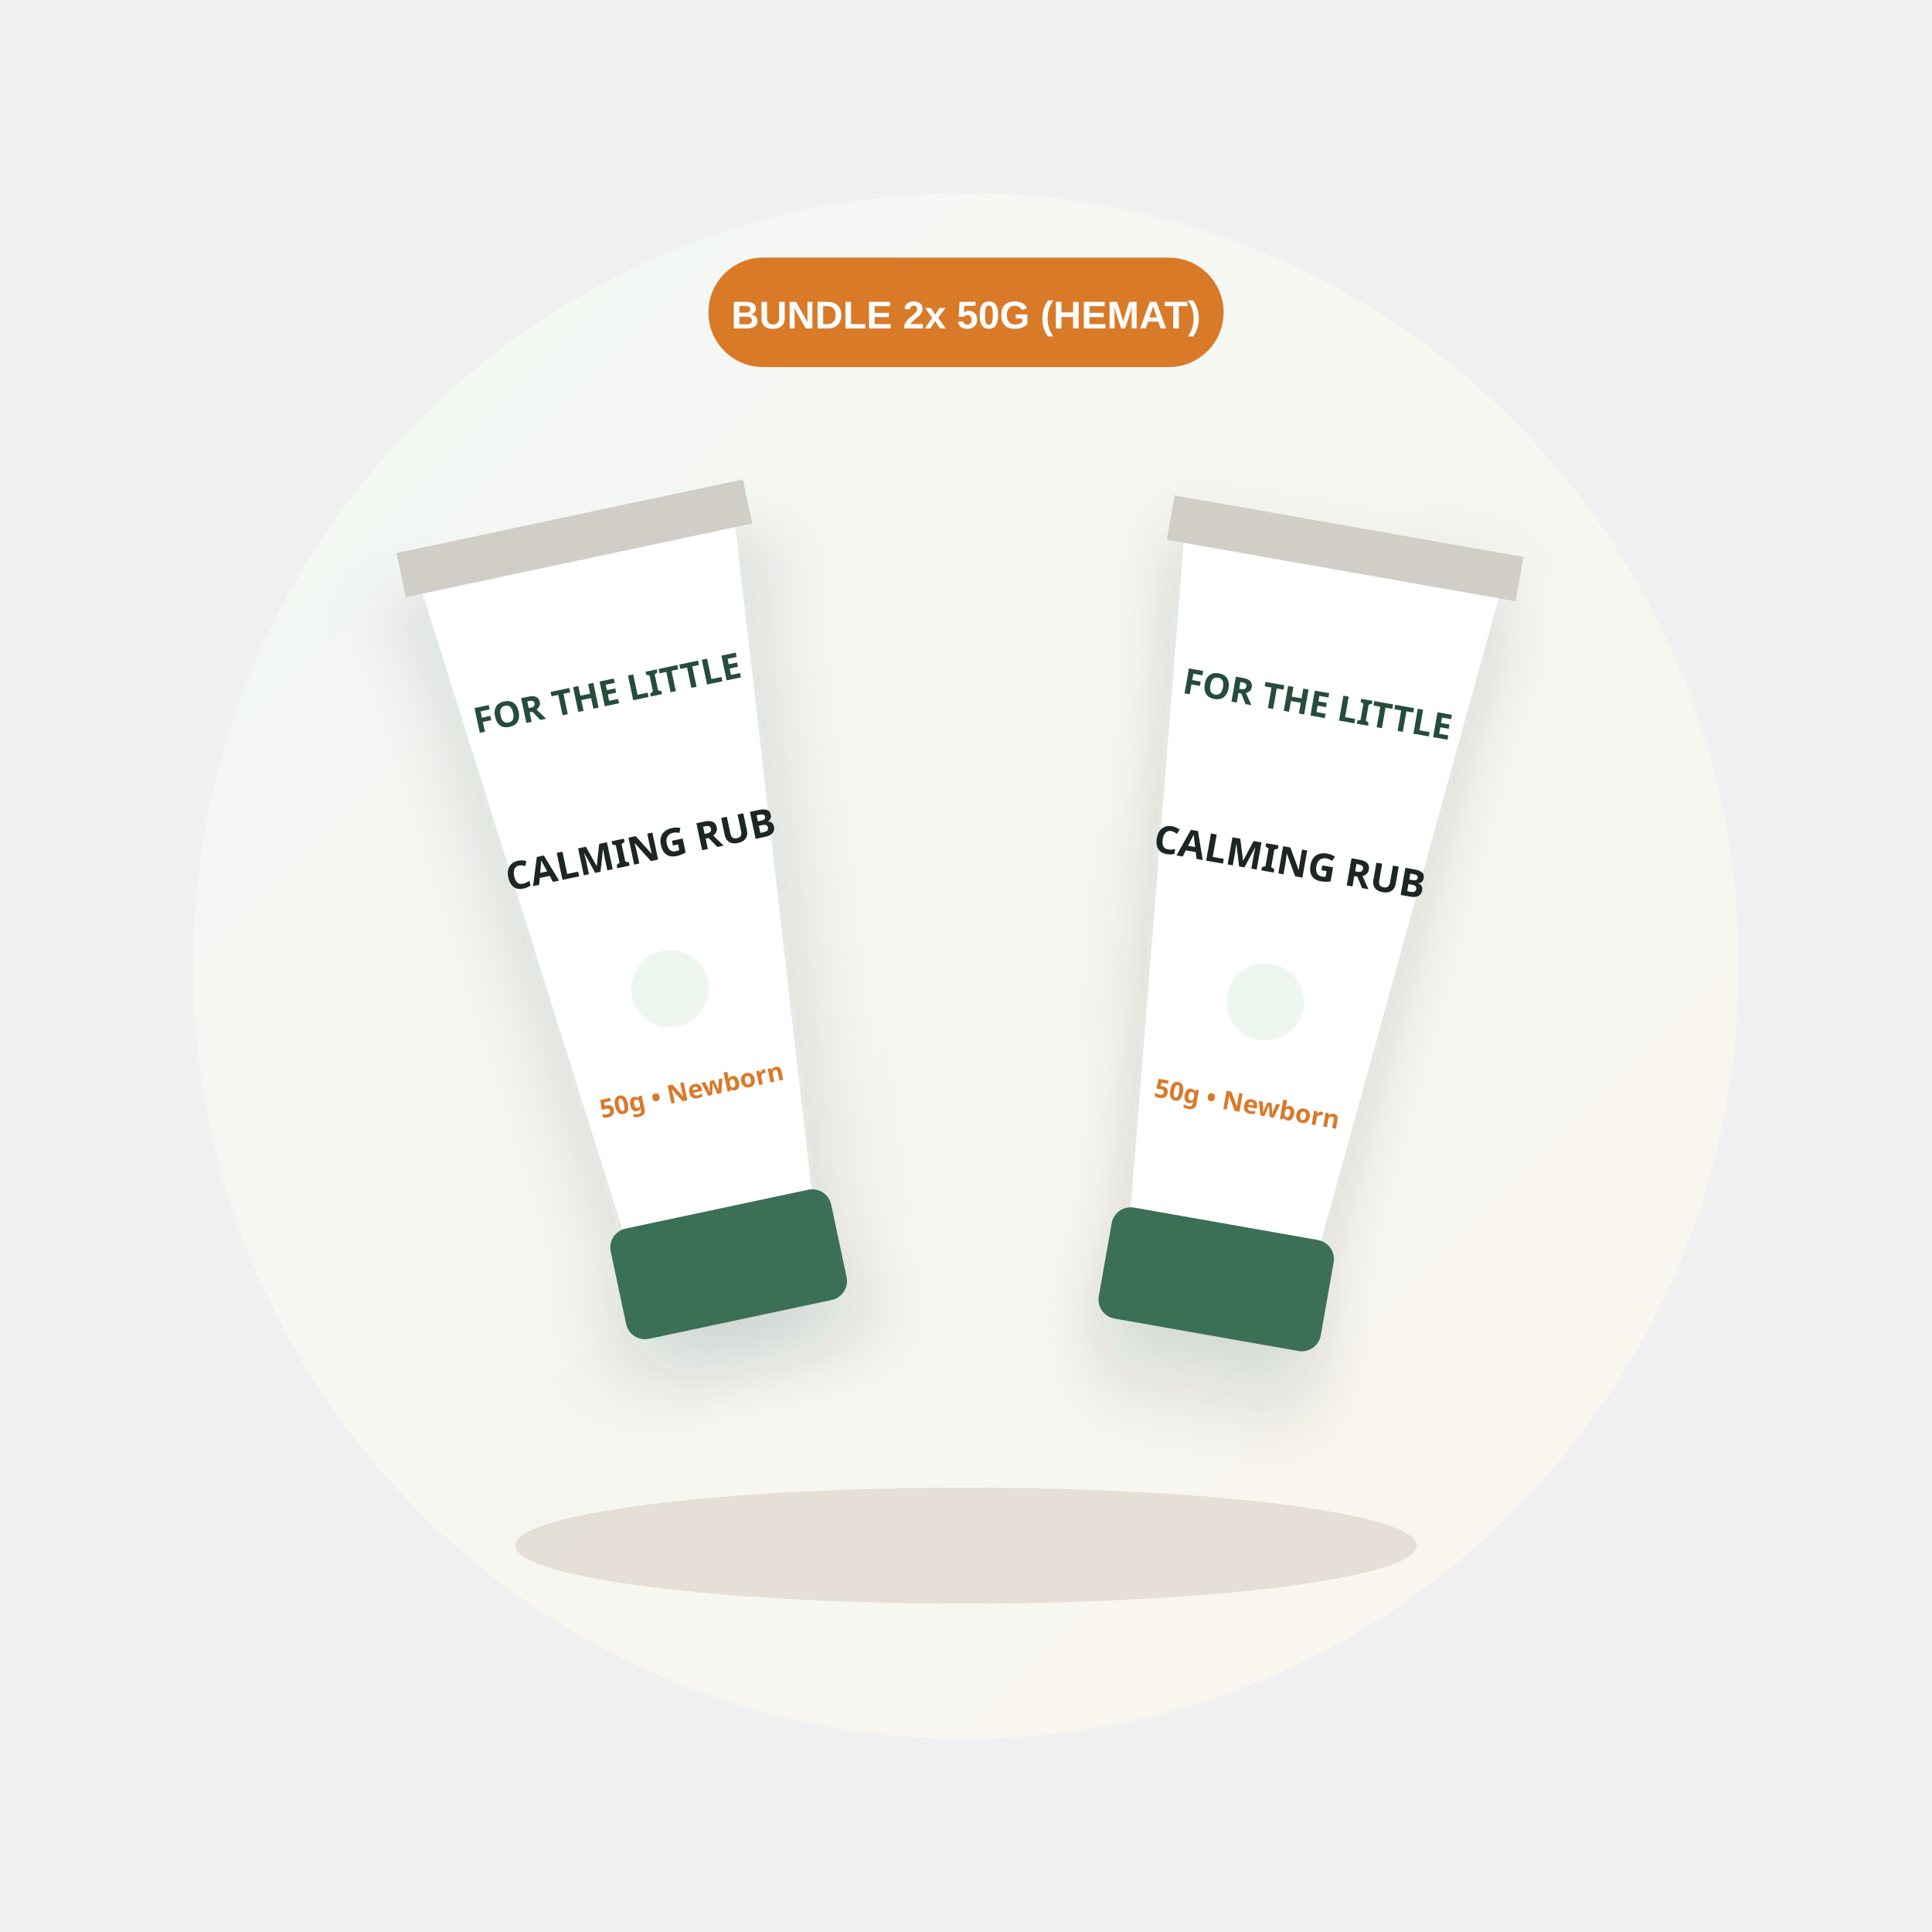
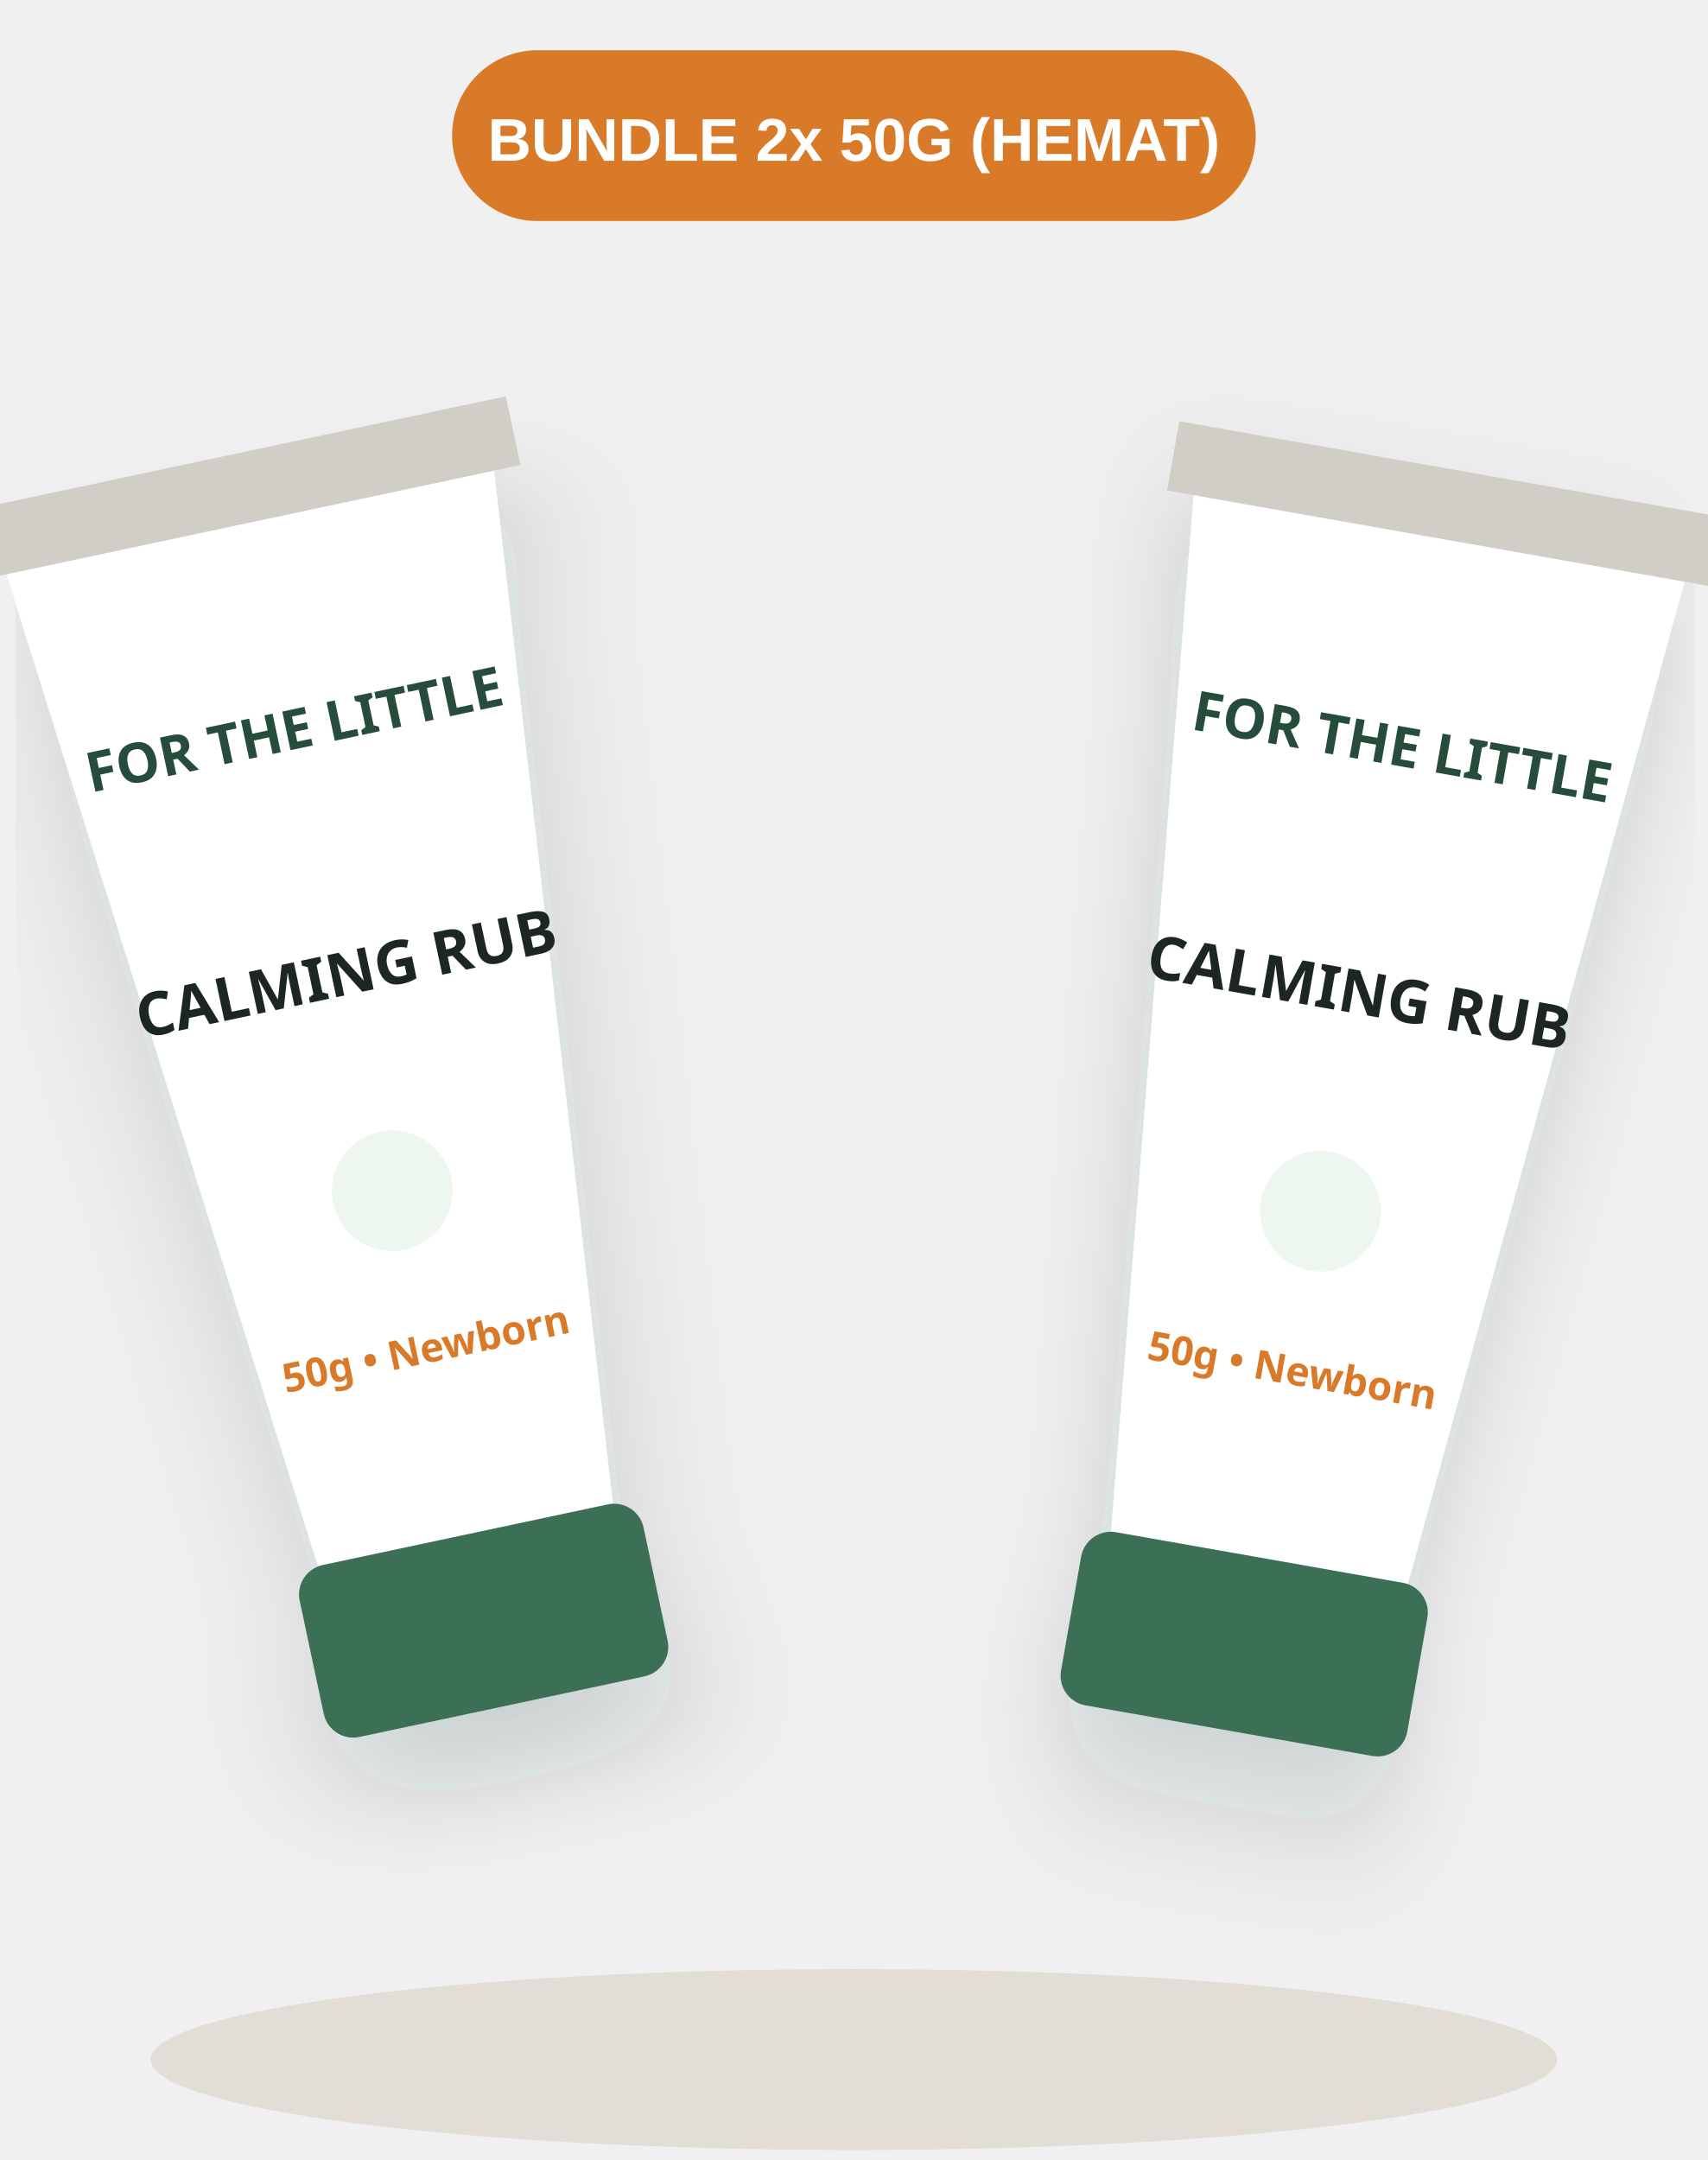
- <svg xmlns="http://www.w3.org/2000/svg" viewBox="0 0 600 600" width="100%" height="100%">
+ <svg xmlns="http://www.w3.org/2000/svg" viewBox="130 70 340 430" width="100%" height="100%">
  <defs>
    <linearGradient id="bgGrad2" x1="0%" y1="0%" x2="100%" y2="100%">
      <stop offset="0%" stop-color="#F2F8F4" />
      <stop offset="100%" stop-color="#FAF5EE" />
    </linearGradient>
    <filter id="softShadow2" x="-10%" y="-10%" width="120%" height="130%">
      <feDropShadow dx="0" dy="15" stdDeviation="12" flood-color="#1C2822" flood-opacity="0.15" />
    </filter>
  </defs>
-   <circle cx="300" cy="300" r="240" fill="url(#bgGrad2)" />
  <rect x="220" y="80" width="160" height="34" rx="17" fill="#D97A29" />
  <text x="300" y="102" font-family="'Plus Jakarta Sans', Arial, sans-serif" font-size="12" font-weight="bold" fill="#FFFFFF" text-anchor="middle">BUNDLE 2x 50G (HEMAT)</text>
  <g transform="translate(190, 270) rotate(-12) translate(-190, -270)" filter="url(#softShadow2)">
    <path d="M150 170 L250 170 L230 380 L170 380 Z" fill="#FFFFFF" />
    <rect x="145" y="160" width="110" height="14" fill="#D1CEC7" />
    <rect x="165" y="380" width="70" height="35" rx="6" fill="#3B7056" />
    <text x="200" y="220" font-family="'Plus Jakarta Sans', sans-serif" font-size="11" font-weight="bold" fill="#264D3B" text-anchor="middle">FOR THE LITTLE</text>
    <text x="200" y="270" font-family="'Quicksand', sans-serif" font-size="12" font-weight="bold" fill="#1C2822" text-anchor="middle">CALMING RUB</text>
    <circle cx="200" cy="310" r="12" fill="#EEF6F0" />
    <text x="200" y="345" font-family="'Plus Jakarta Sans', sans-serif" font-size="8" font-weight="bold" fill="#D97A29" text-anchor="middle">50g • Newborn</text>
  </g>
  <g transform="translate(390, 270) rotate(10) translate(-390, -270)" filter="url(#softShadow2)">
    <path d="M350 170 L450 170 L430 380 L370 380 Z" fill="#FFFFFF" />
    <rect x="345" y="160" width="110" height="14" fill="#D1CEC7" />
    <rect x="365" y="380" width="70" height="35" rx="6" fill="#3B7056" />
    <text x="400" y="220" font-family="'Plus Jakarta Sans', sans-serif" font-size="11" font-weight="bold" fill="#264D3B" text-anchor="middle">FOR THE LITTLE</text>
    <text x="400" y="270" font-family="'Quicksand', sans-serif" font-size="12" font-weight="bold" fill="#1C2822" text-anchor="middle">CALMING RUB</text>
    <circle cx="400" cy="310" r="12" fill="#EEF6F0" />
    <text x="400" y="345" font-family="'Plus Jakarta Sans', sans-serif" font-size="8" font-weight="bold" fill="#D97A29" text-anchor="middle">50g • Newborn</text>
  </g>
  <ellipse cx="300" cy="480" rx="140" ry="18" fill="#D8D0C4" opacity="0.6" />
</svg>
